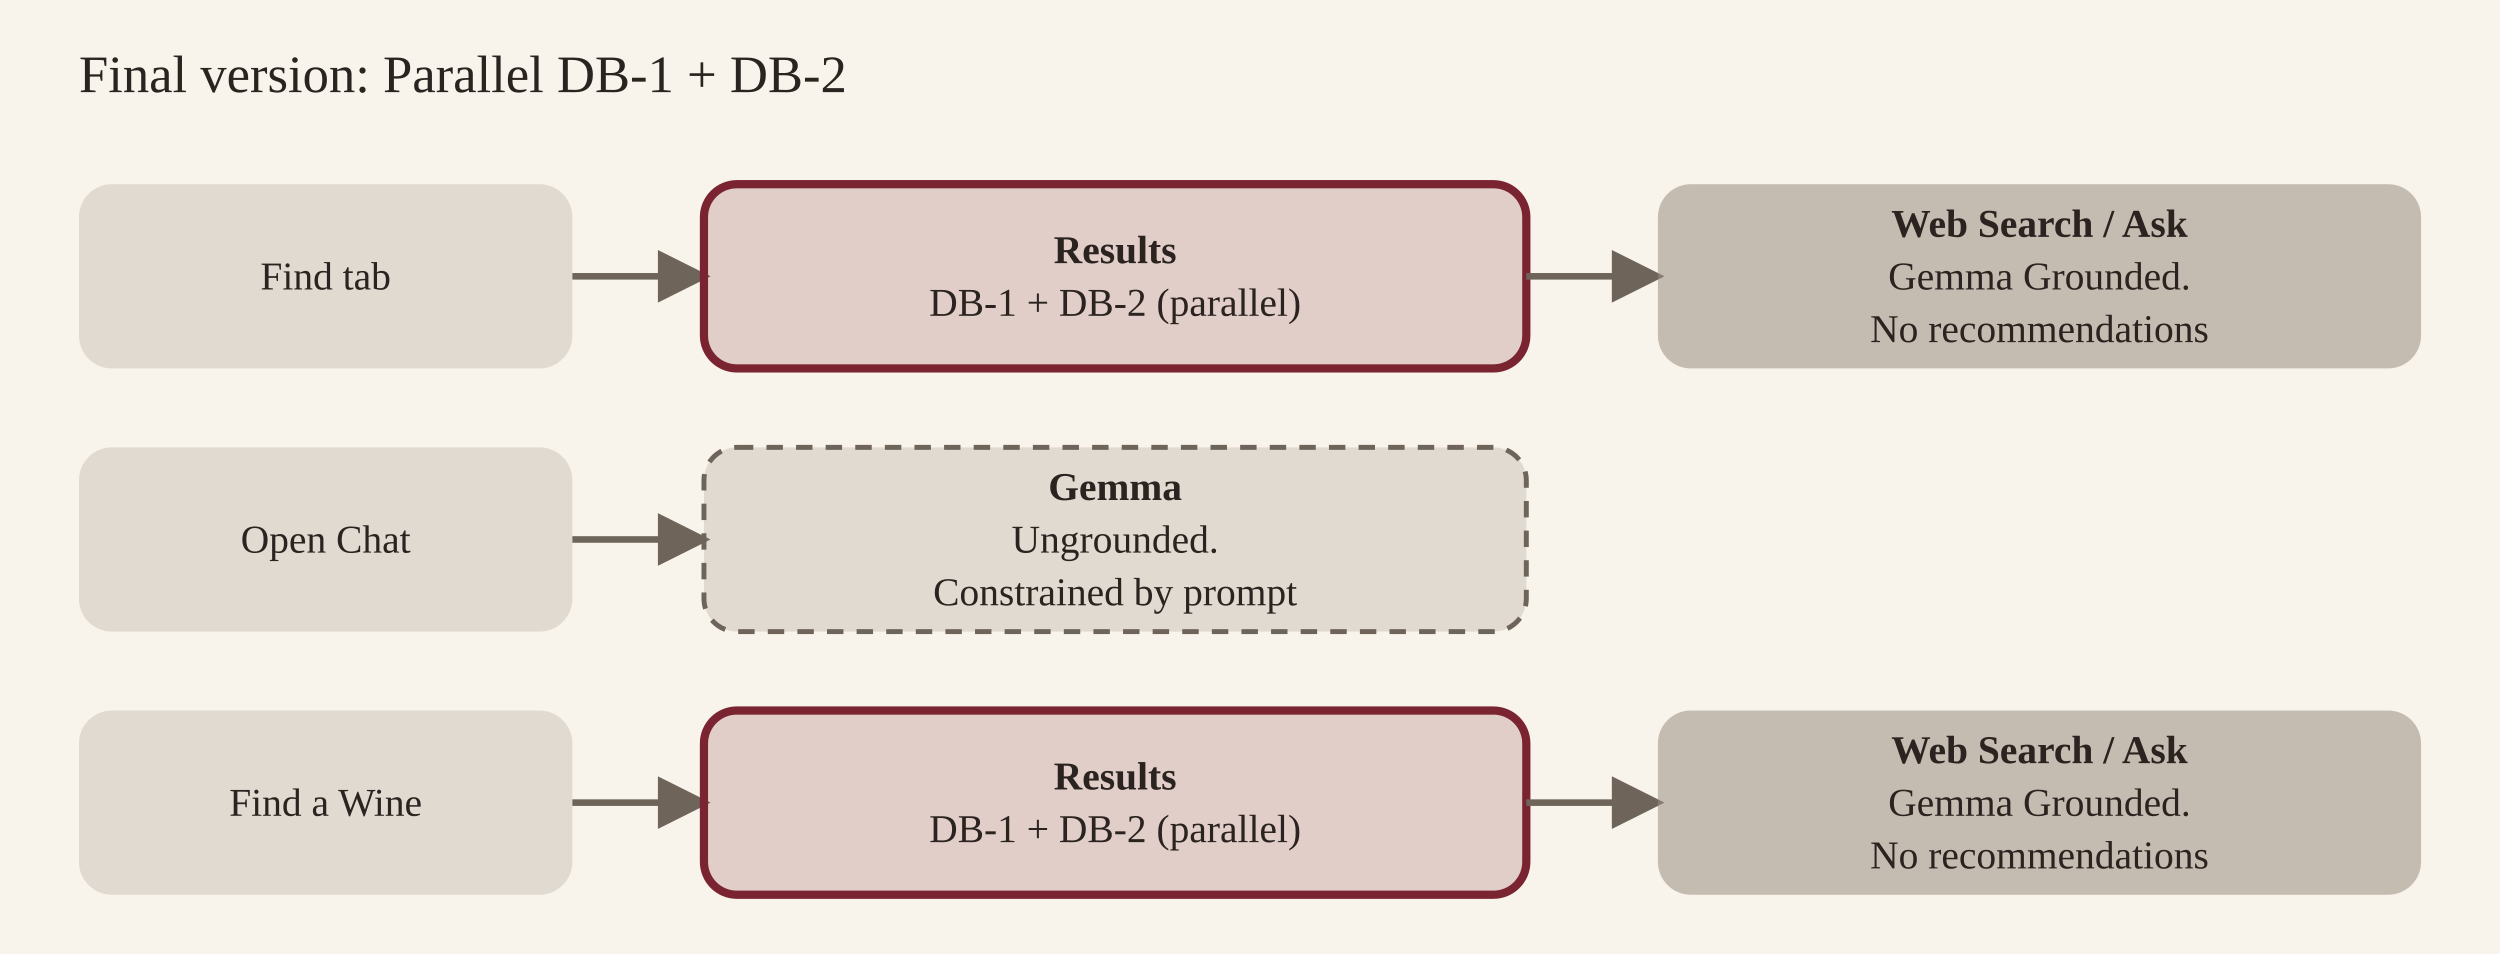
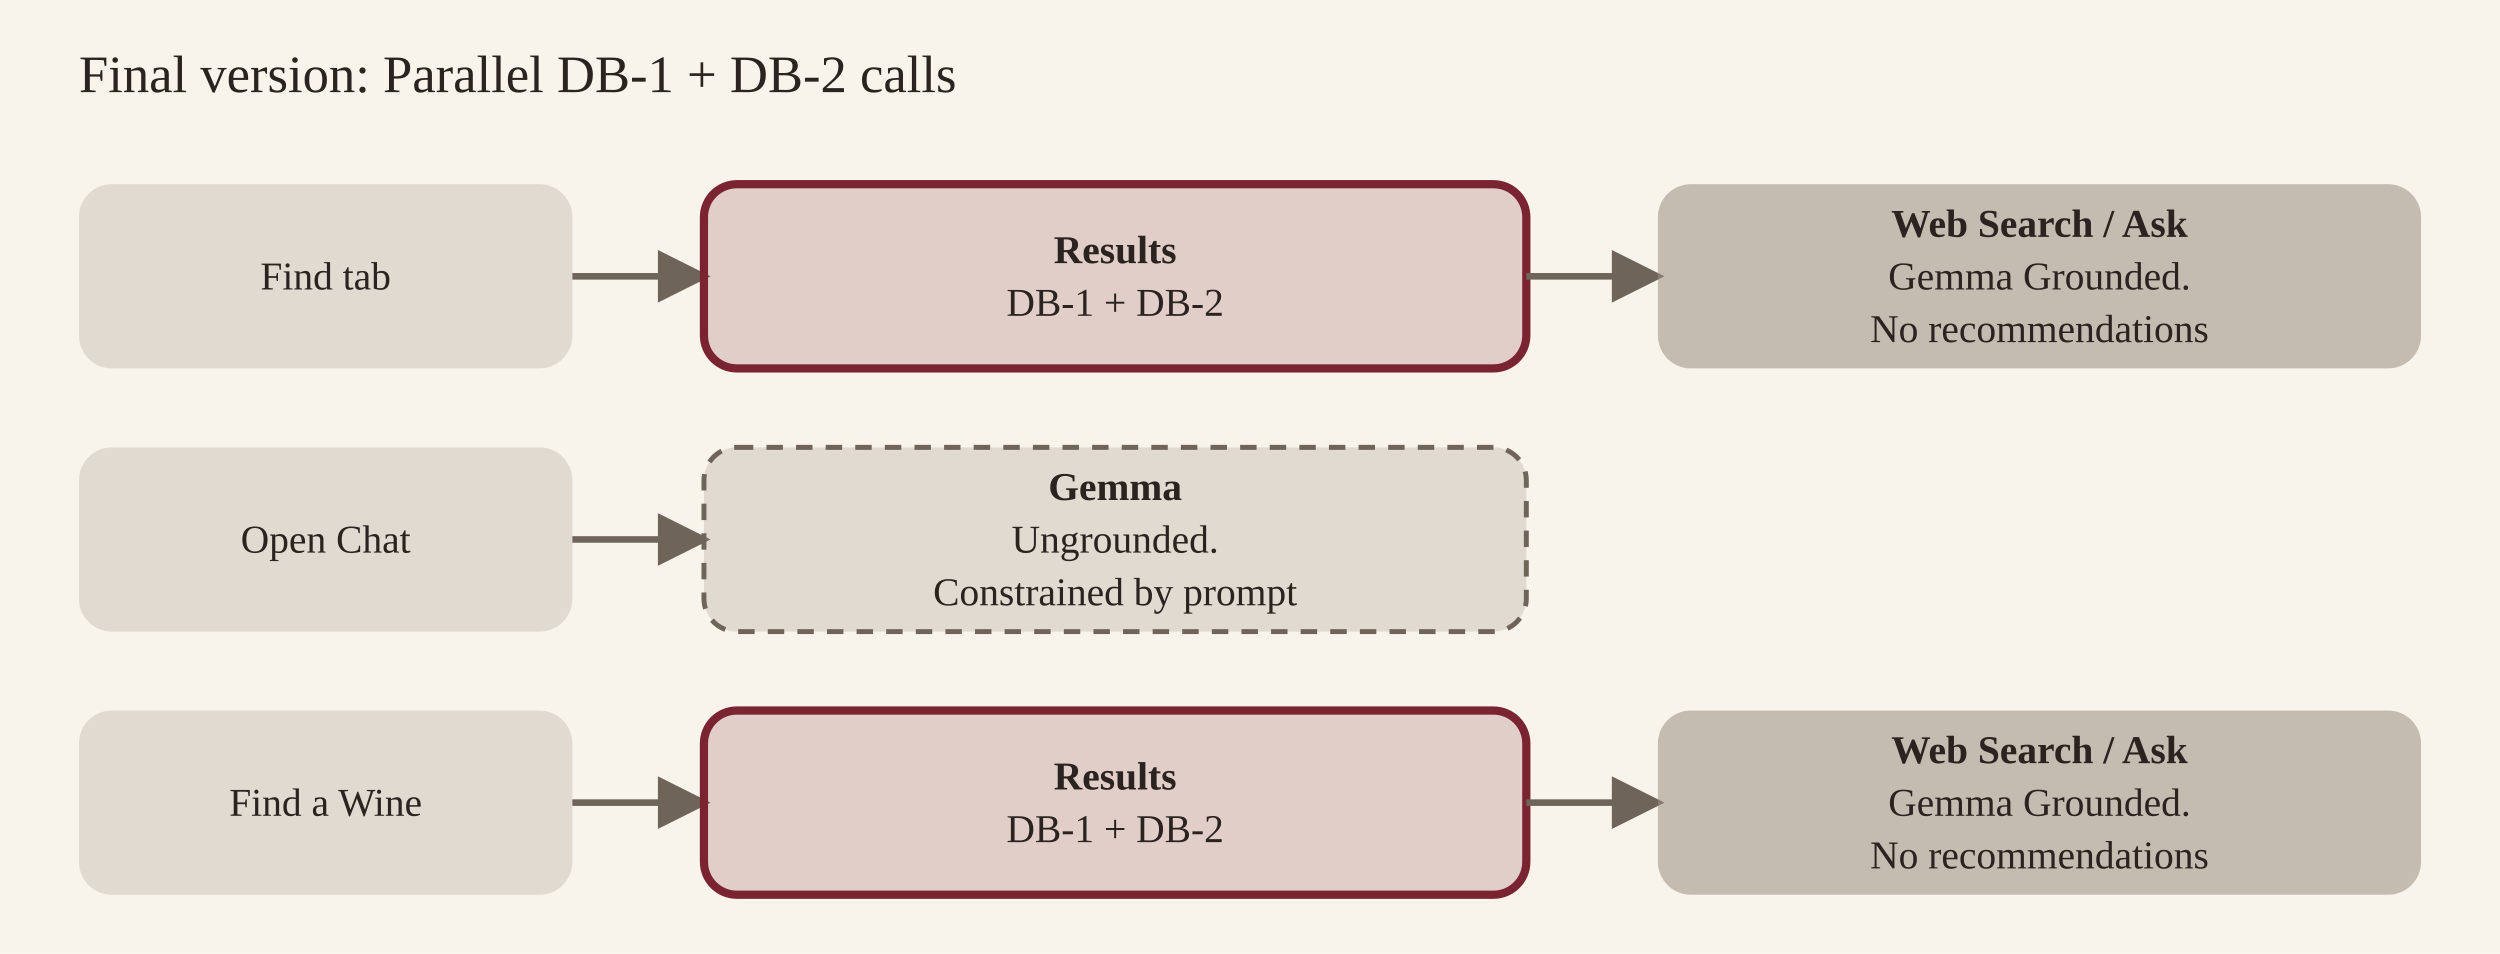
<svg xmlns="http://www.w3.org/2000/svg" width="760" height="290" font-family="Georgia, 'Times New Roman', serif" viewBox="0 0 760 290" role="img" aria-label="Final version: Find tab and Find a Wine go to parallel DB-1 and DB-2 results, then web search or grounded Ask; Open Chat goes to Gemma, ungrounded and constrained by prompt" font-size="12">
  <rect width="100%" height="100%" fill="#F8F4EC" />
-   <text x="24" y="28" font-size="16" fill="#2B2320">Final version: Parallel DB-1 + DB-2</text>
+   <text x="24" y="28" font-size="16" fill="#2B2320">Final version: Parallel DB-1 + DB-2 calls</text>
  <defs>
    <marker id="arrow-v2" markerWidth="8" markerHeight="8" refX="6" refY="4" orient="auto">
      <path d="M0,0 L8,4 L0,8 Z" fill="#6E645A" />
    </marker>
  </defs>
  <g>
    <rect x="24" y="56" width="150" height="56" rx="10" fill="#9A8F82" fill-opacity="0.25" stroke="none" />
    <text x="99.0" y="88" text-anchor="middle" fill="#2B2320">Find tab</text>
  </g>
  <line x1="174" y1="84.0" x2="212" y2="84.0" stroke="#6E645A" stroke-width="2" marker-end="url(#arrow-v2)" />
  <g>
    <rect x="214" y="56" width="250" height="56" rx="10" fill="#7A2331" fill-opacity="0.18" stroke="#7A2331" stroke-width="2.5" />
    <text x="339.0" y="80" text-anchor="middle" fill="#2B2320" font-weight="bold">Results</text>
-     <text x="339.0" y="96" text-anchor="middle" fill="#2B2320">DB-1 + DB-2 (parallel)</text>
+     <text x="339.0" y="96" text-anchor="middle" fill="#2B2320">DB-1 + DB-2</text>
  </g>
  <line x1="464" y1="84.0" x2="502" y2="84.0" stroke="#6E645A" stroke-width="2" marker-end="url(#arrow-v2)" />
  <g>
    <rect x="504" y="56" width="232" height="56" rx="10" fill="#9A8F82" fill-opacity="0.55" stroke="none" />
    <text x="620.0" y="72" text-anchor="middle" fill="#2B2320" font-weight="bold">Web Search / Ask</text>
    <text x="620.0" y="88" text-anchor="middle" fill="#2B2320">Gemma Grounded.</text>
    <text x="620.0" y="104" text-anchor="middle" fill="#2B2320">No recommendations</text>
  </g>
  <g>
    <rect x="24" y="136" width="150" height="56" rx="10" fill="#9A8F82" fill-opacity="0.25" stroke="none" />
    <text x="99.0" y="168" text-anchor="middle" fill="#2B2320">Open Chat</text>
  </g>
  <line x1="174" y1="164.0" x2="212" y2="164.0" stroke="#6E645A" stroke-width="2" marker-end="url(#arrow-v2)" />
  <g>
    <rect x="214" y="136" width="250" height="56" rx="10" fill="#9A8F82" fill-opacity="0.25" stroke="#6E645A" stroke-width="1.5" stroke-dasharray="5 4" />
    <text x="339.0" y="152" text-anchor="middle" fill="#2B2320" font-weight="bold">Gemma</text>
    <text x="339.0" y="168" text-anchor="middle" fill="#2B2320">Ungrounded.</text>
    <text x="339.0" y="184" text-anchor="middle" fill="#2B2320">Constrained by prompt</text>
  </g>
  <g>
    <rect x="24" y="216" width="150" height="56" rx="10" fill="#9A8F82" fill-opacity="0.25" stroke="none" />
    <text x="99.0" y="248" text-anchor="middle" fill="#2B2320">Find a Wine</text>
  </g>
  <line x1="174" y1="244.0" x2="212" y2="244.0" stroke="#6E645A" stroke-width="2" marker-end="url(#arrow-v2)" />
  <g>
    <rect x="214" y="216" width="250" height="56" rx="10" fill="#7A2331" fill-opacity="0.18" stroke="#7A2331" stroke-width="2.5" />
    <text x="339.0" y="240" text-anchor="middle" fill="#2B2320" font-weight="bold">Results</text>
-     <text x="339.0" y="256" text-anchor="middle" fill="#2B2320">DB-1 + DB-2 (parallel)</text>
+     <text x="339.0" y="256" text-anchor="middle" fill="#2B2320">DB-1 + DB-2</text>
  </g>
  <line x1="464" y1="244.0" x2="502" y2="244.0" stroke="#6E645A" stroke-width="2" marker-end="url(#arrow-v2)" />
  <g>
    <rect x="504" y="216" width="232" height="56" rx="10" fill="#9A8F82" fill-opacity="0.55" stroke="none" />
    <text x="620.0" y="232" text-anchor="middle" fill="#2B2320" font-weight="bold">Web Search / Ask</text>
    <text x="620.0" y="248" text-anchor="middle" fill="#2B2320">Gemma Grounded.</text>
    <text x="620.0" y="264" text-anchor="middle" fill="#2B2320">No recommendations</text>
  </g>
</svg>
